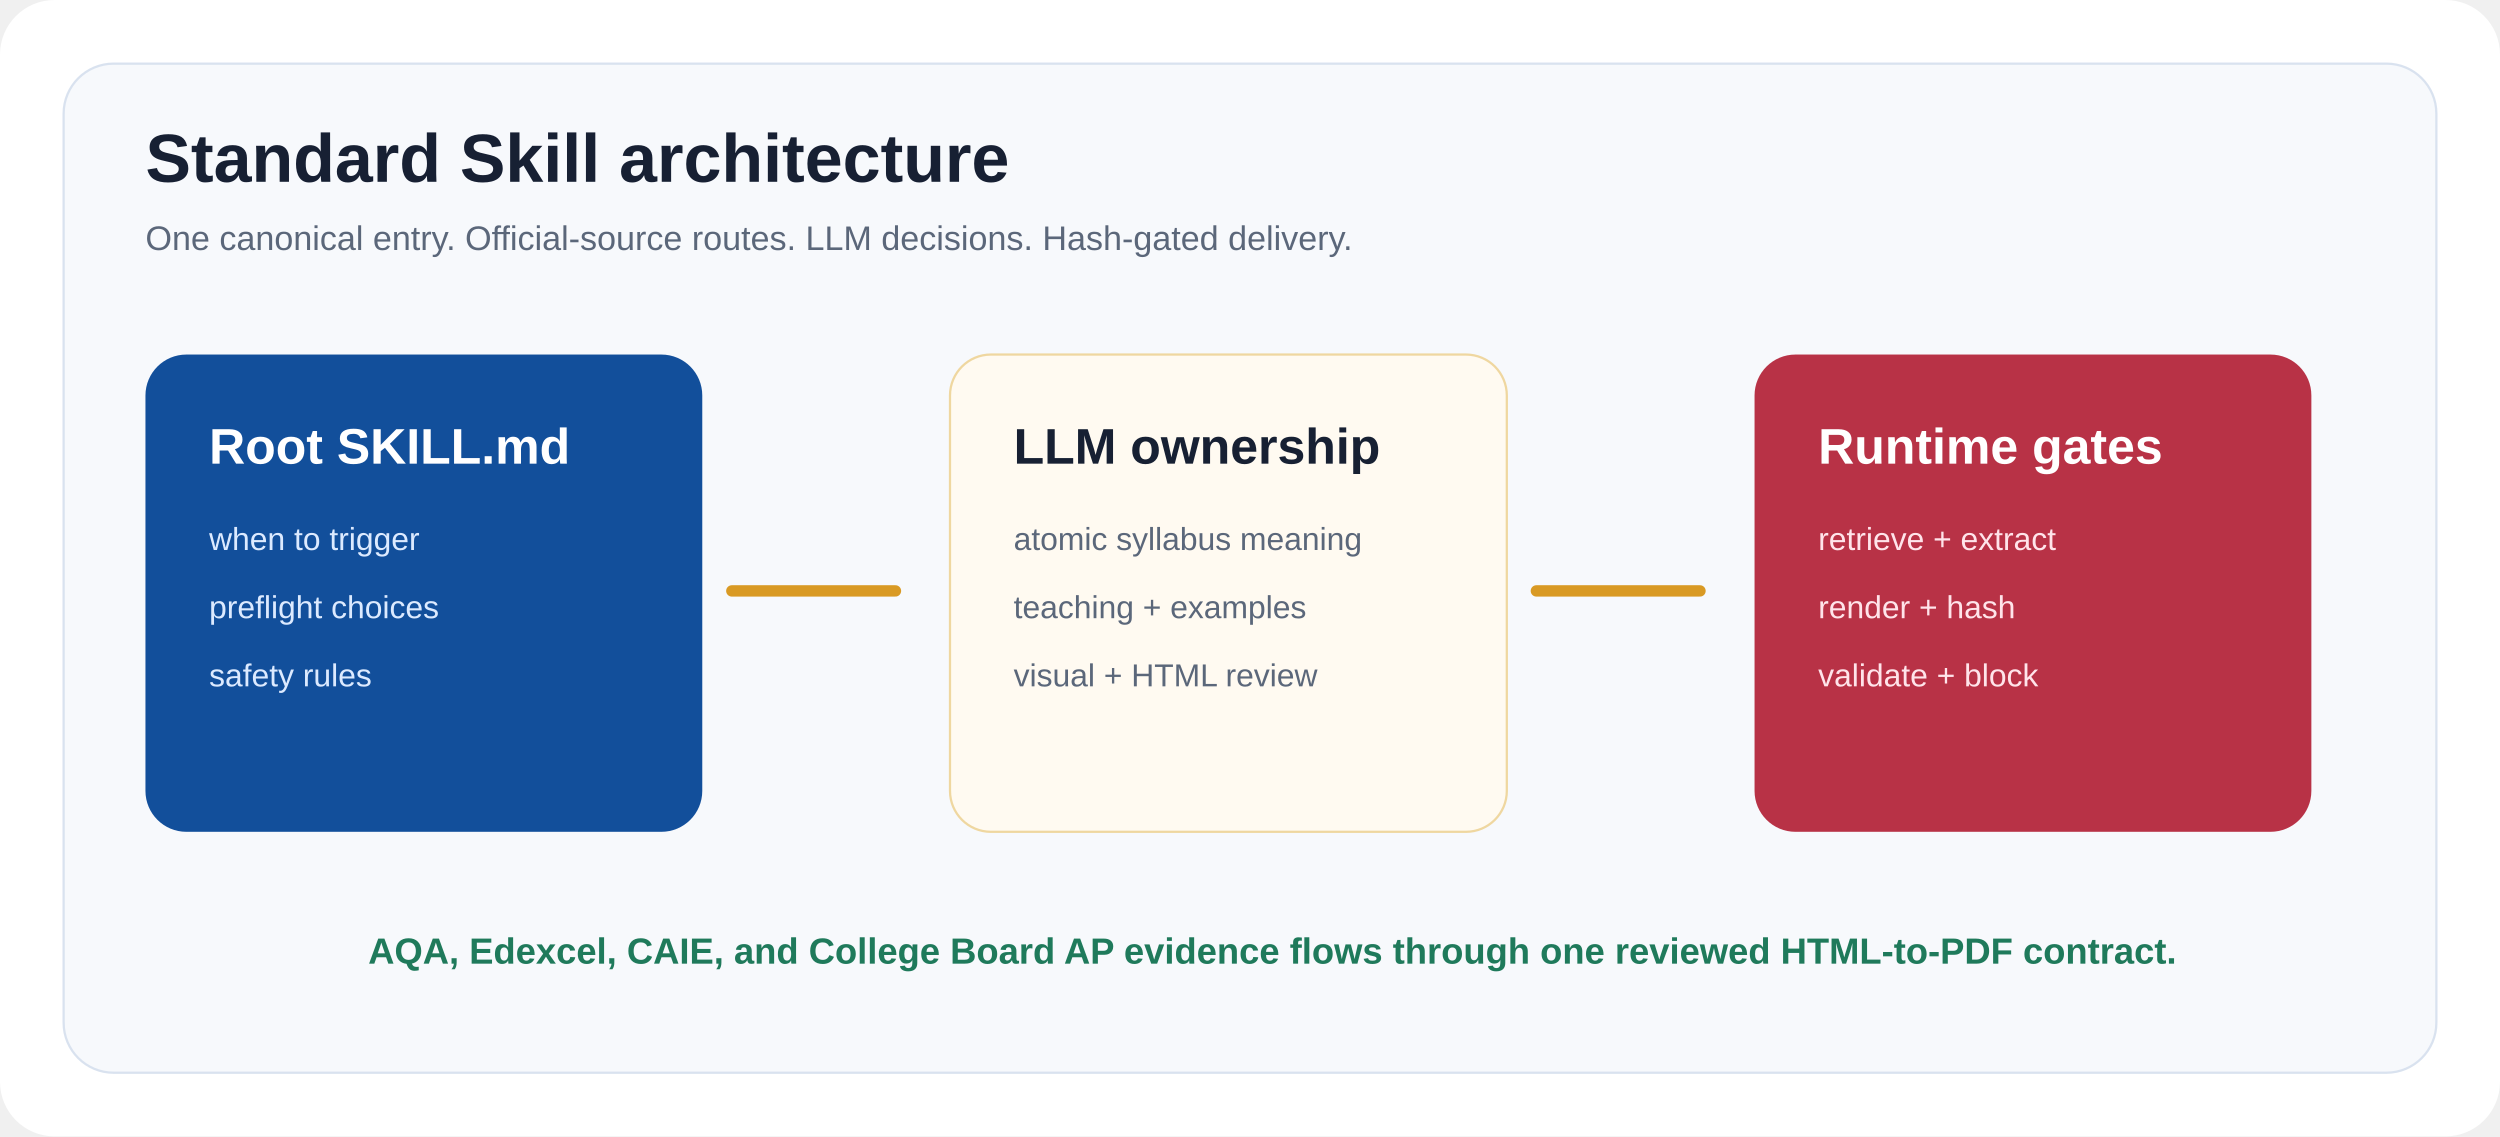
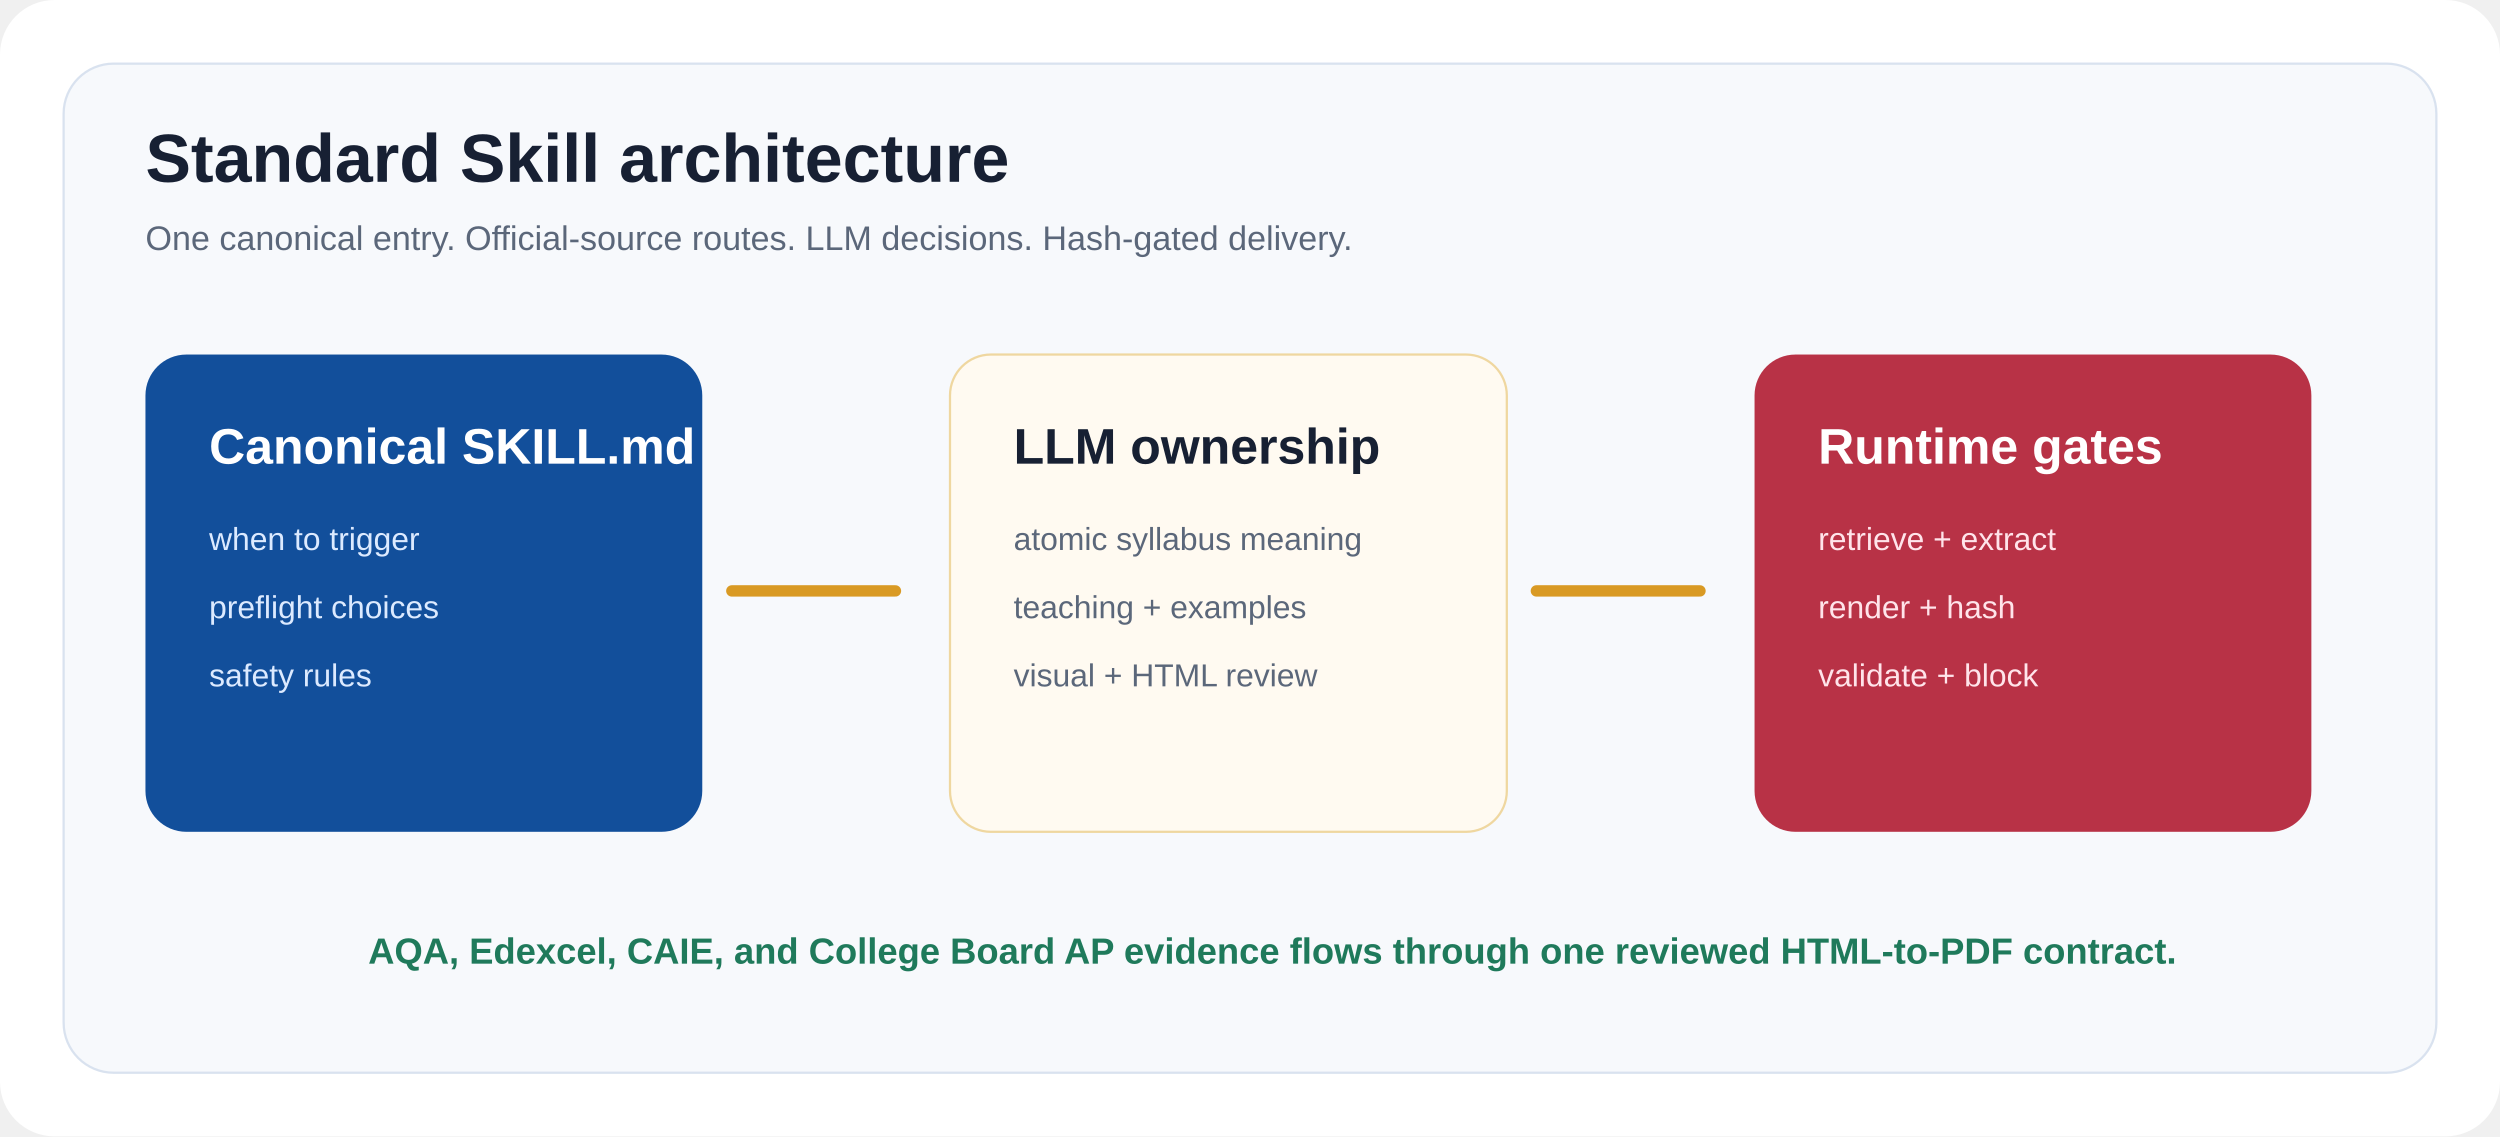
<svg xmlns="http://www.w3.org/2000/svg" width="1100" height="500" viewBox="0 0 1100 500" role="img" aria-labelledby="title desc">
  <rect width="1100" height="500" rx="24" fill="#ffffff" />
  <rect x="28" y="28" width="1044" height="444" rx="22" fill="#f7f9fc" stroke="#d9e2ef" />
  <text x="64" y="80" font-family="Segoe UI, Arial, sans-serif" font-size="30" font-weight="800" fill="#172033">Standard Skill architecture</text>
  <text x="64" y="110" font-family="Segoe UI, Arial, sans-serif" font-size="15" fill="#5b677a">One canonical entry. Official-source routes. LLM decisions. Hash-gated delivery.</text>
  <g font-family="Segoe UI, Arial, sans-serif">
    <rect x="64" y="156" width="245" height="210" rx="18" fill="#124f9b" />
-     <text x="92" y="204" font-size="22" font-weight="800" fill="#fff">Root SKILL.md</text>
+     <text x="92" y="204" font-size="22" font-weight="800" fill="#fff">Canonical SKILL.md</text>
    <text x="92" y="242" font-size="14" fill="#dceaff">when to trigger</text>
    <text x="92" y="272" font-size="14" fill="#dceaff">preflight choices</text>
    <text x="92" y="302" font-size="14" fill="#dceaff">safety rules</text>
    <rect x="418" y="156" width="245" height="210" rx="18" fill="#fffaf1" stroke="#efd7a0" />
    <text x="446" y="204" font-size="22" font-weight="800" fill="#172033">LLM ownership</text>
    <text x="446" y="242" font-size="14" fill="#5b677a">atomic syllabus meaning</text>
    <text x="446" y="272" font-size="14" fill="#5b677a">teaching + examples</text>
    <text x="446" y="302" font-size="14" fill="#5b677a">visual + HTML review</text>
    <rect x="772" y="156" width="245" height="210" rx="18" fill="#b83246" />
    <text x="800" y="204" font-size="22" font-weight="800" fill="#fff">Runtime gates</text>
    <text x="800" y="242" font-size="14" fill="#ffe4ea">retrieve + extract</text>
    <text x="800" y="272" font-size="14" fill="#ffe4ea">render + hash</text>
    <text x="800" y="302" font-size="14" fill="#ffe4ea">validate + block</text>
    <path d="M322 260 H394" stroke="#d99a24" stroke-width="5" stroke-linecap="round" />
    <path d="M676 260 H748" stroke="#d99a24" stroke-width="5" stroke-linecap="round" />
    <text x="162" y="424" font-size="16" font-weight="700" fill="#1f7a5b">AQA, Edexcel, CAIE, and College Board AP evidence flows through one reviewed HTML-to-PDF contract.</text>
  </g>
</svg>
